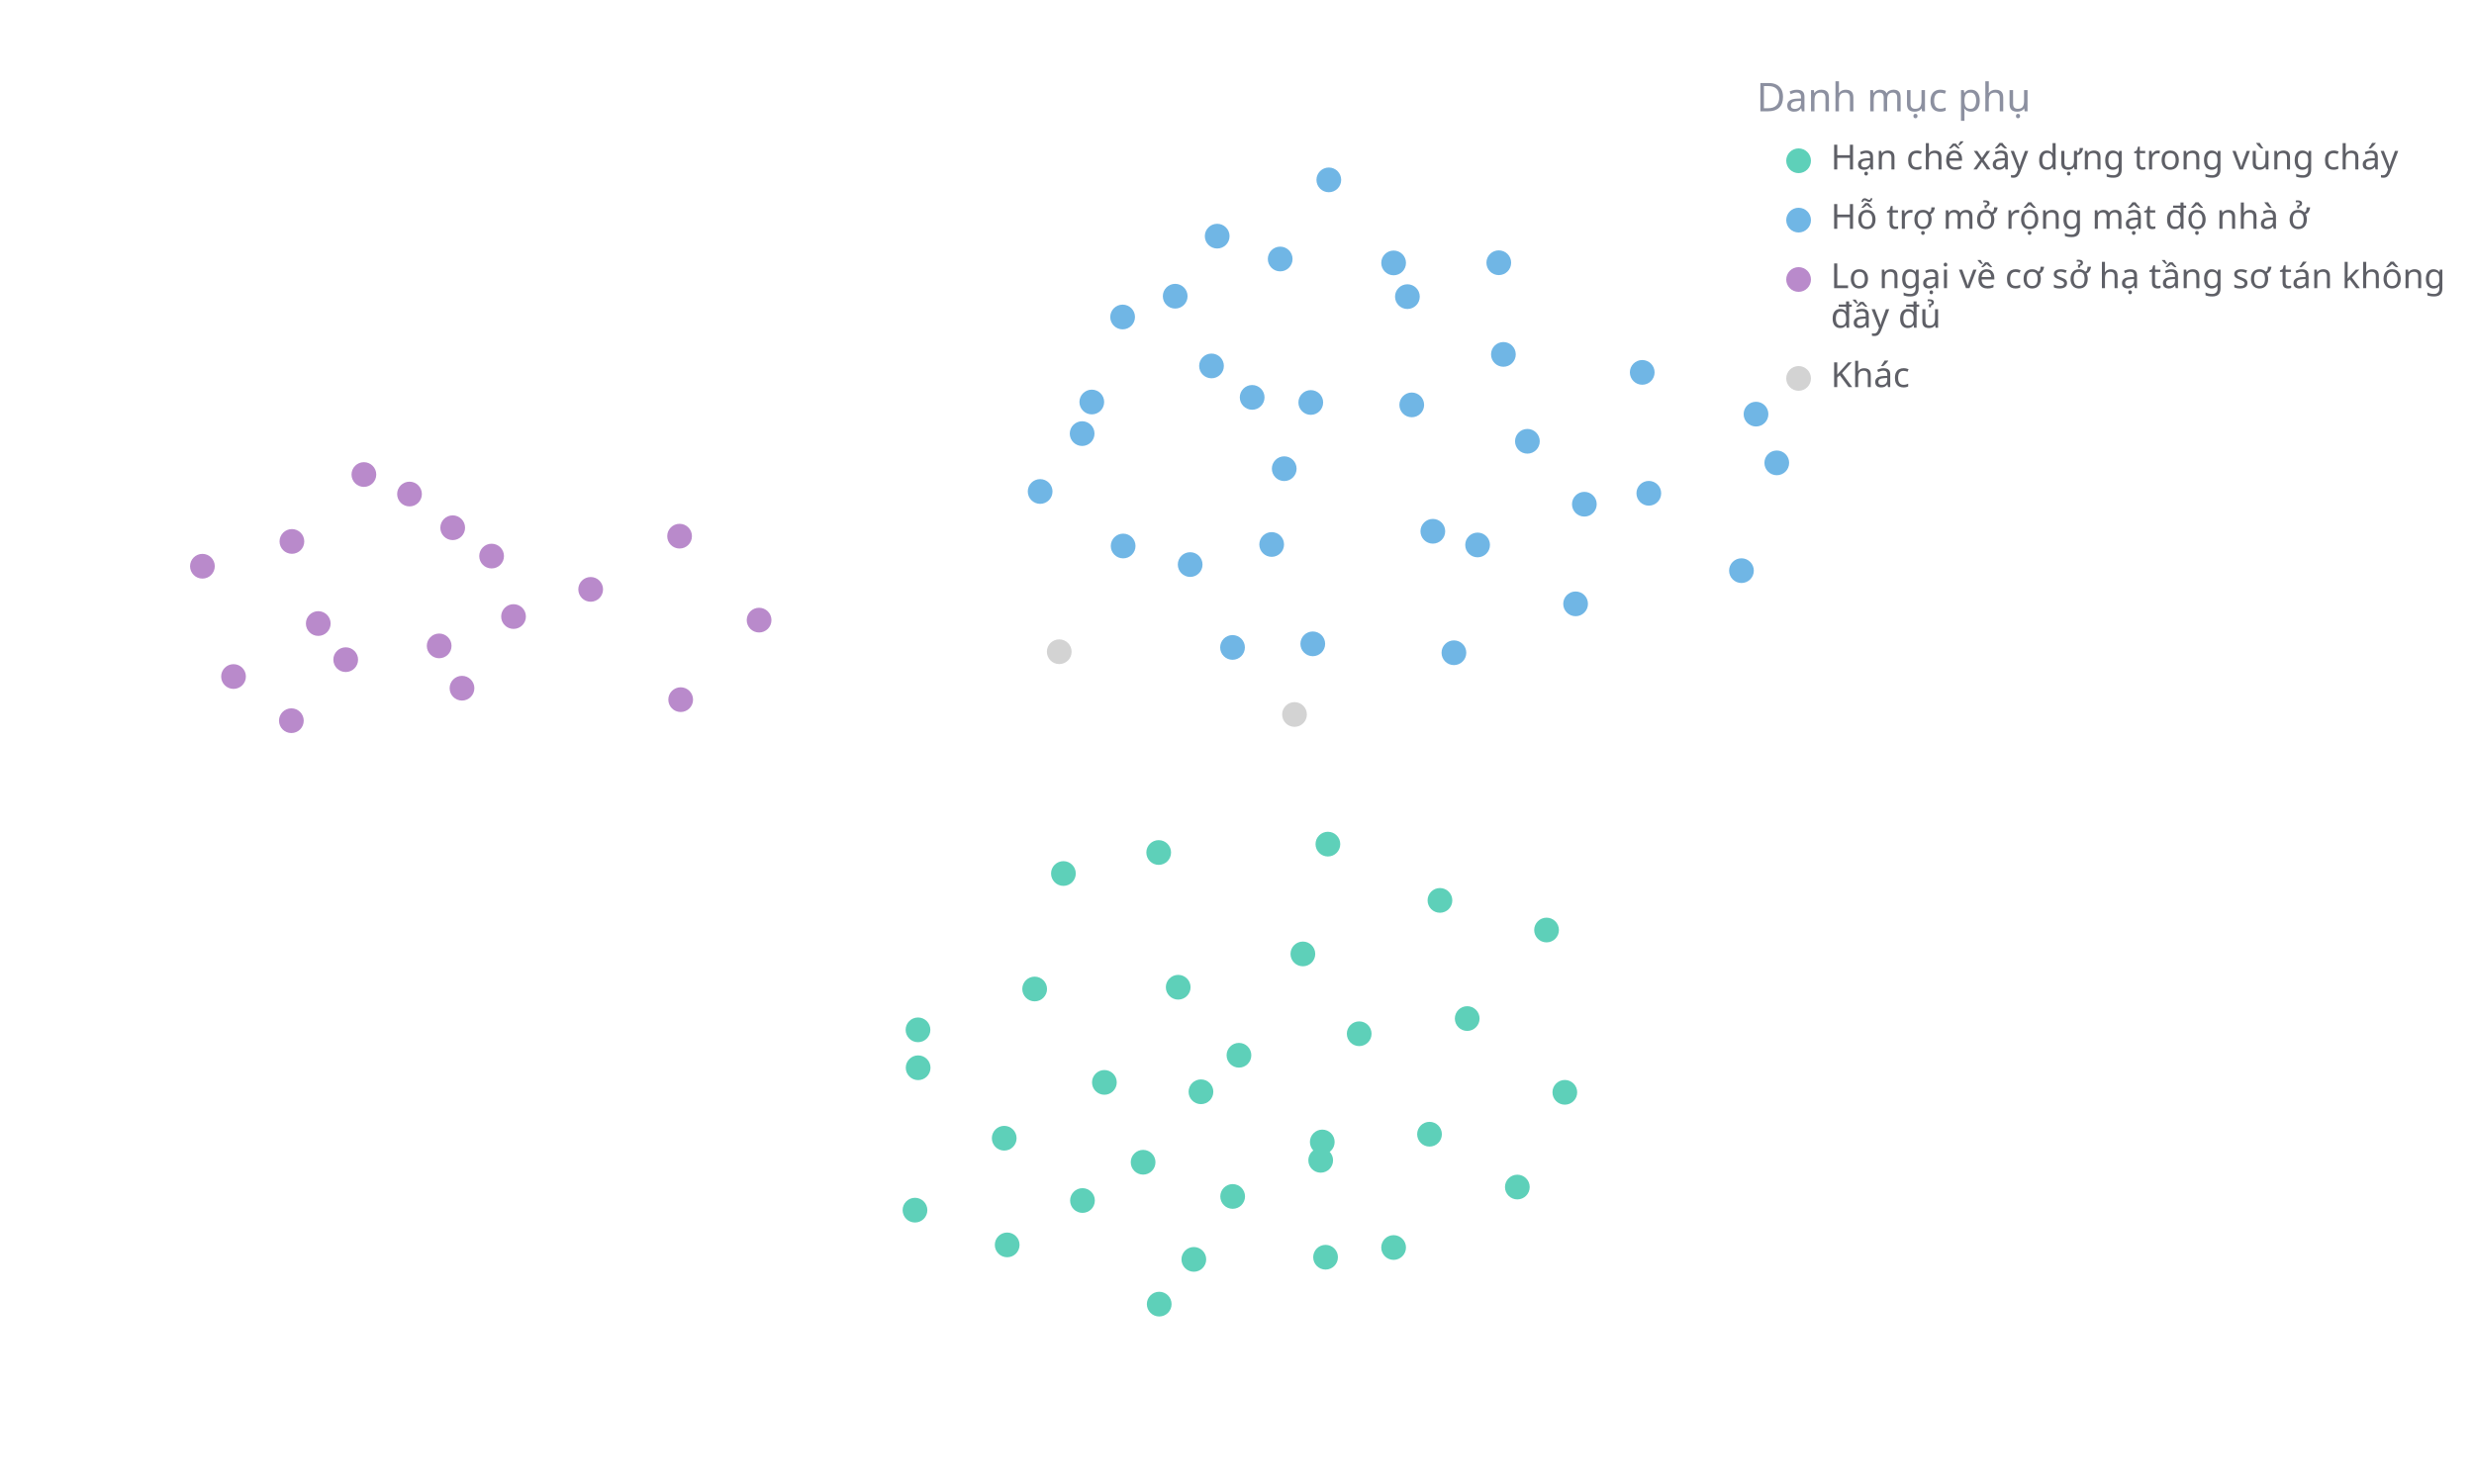
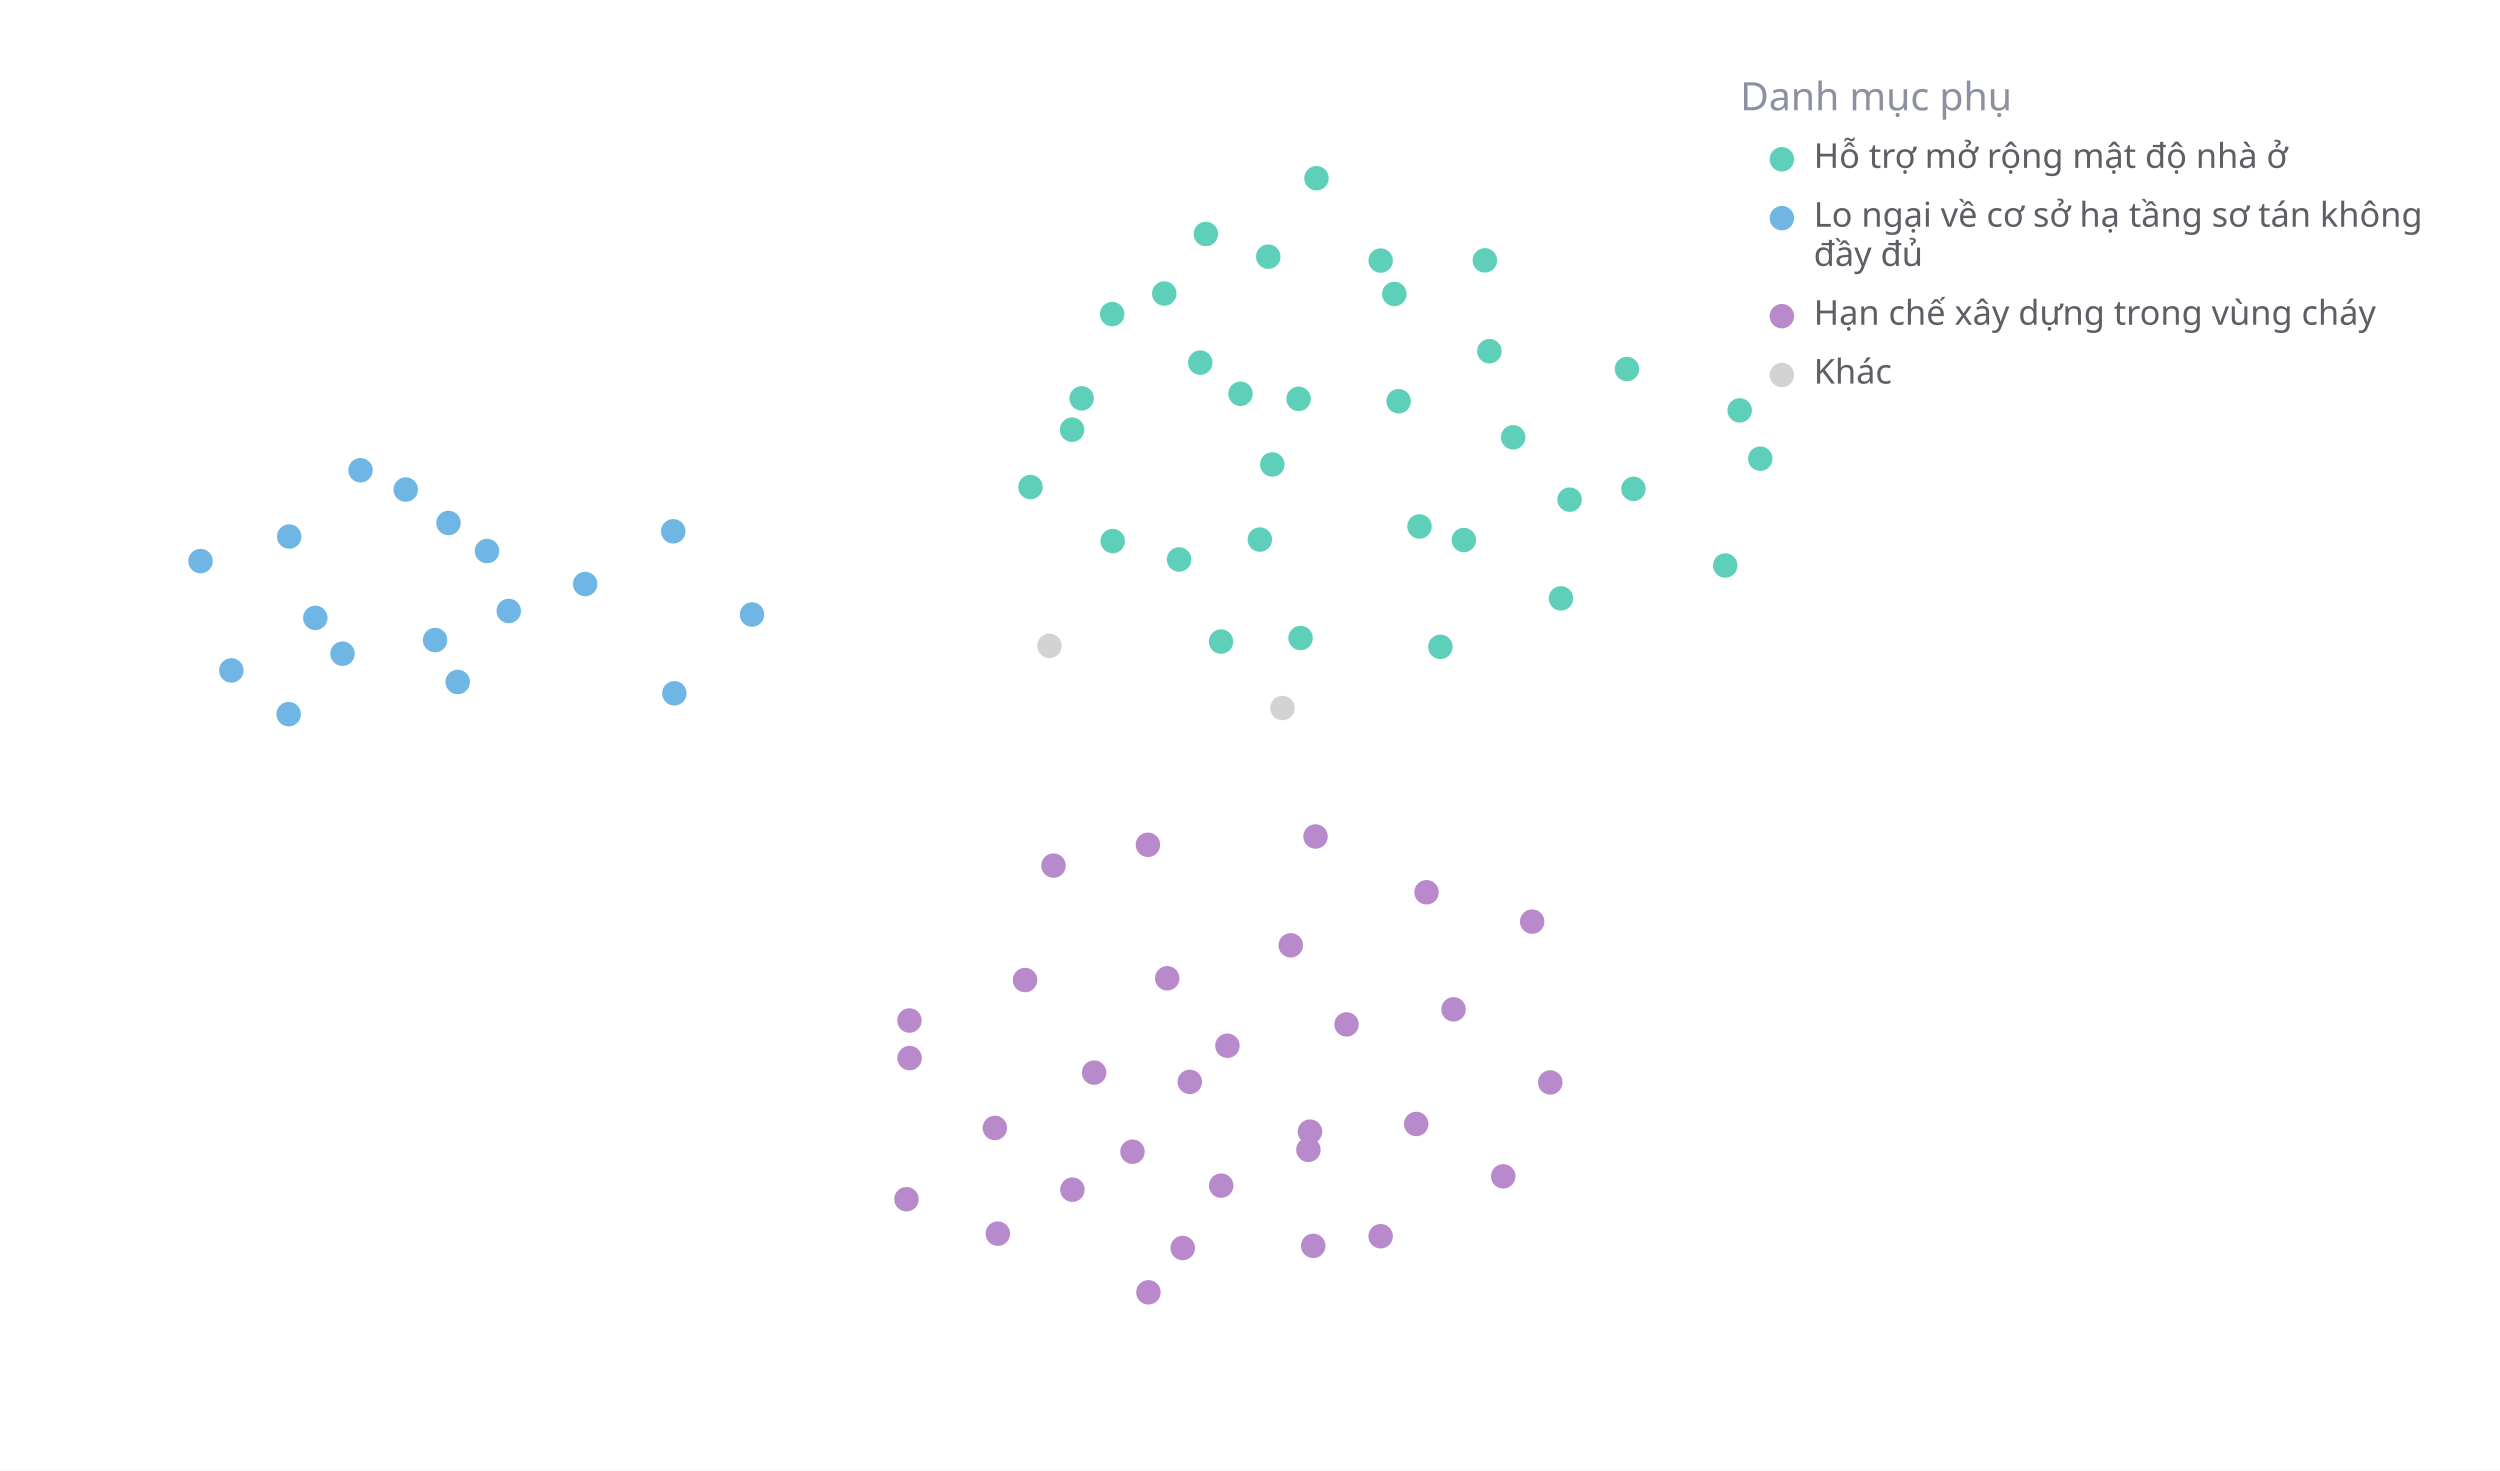
- <svg xmlns="http://www.w3.org/2000/svg" width="1000" height="600" viewBox="0 0 1000 600" preserveAspectRatio="xMidYMid meet">
-   <rect width="1000" height="600" fill="white" />
-   <circle class="datapoint" data-cid="1721" cx="147.086" cy="191.861" r="5" fill="#b98acb" fill-opacity="1.0" stroke="none" stroke-width="0.5" style="mix-blend-mode: darken;" />
-   <circle class="datapoint" data-cid="1674" cx="489.697" cy="147.95" r="5" fill="#70b6e5" fill-opacity="1.0" stroke="none" stroke-width="0.5" style="mix-blend-mode: darken;" />
-   <circle class="datapoint" data-cid="1658" cx="709.784" cy="167.438" r="5" fill="#70b6e5" fill-opacity="1.0" stroke="none" stroke-width="0.5" style="mix-blend-mode: darken;" />
-   <circle class="datapoint" data-cid="1661" cx="482.553" cy="509.185" r="5" fill="#5ed0b9" fill-opacity="1.0" stroke="none" stroke-width="0.5" style="mix-blend-mode: darken;" />
-   <circle class="datapoint" data-cid="1657" cx="625.123" cy="376.021" r="5" fill="#5ed0b9" fill-opacity="1.0" stroke="none" stroke-width="0.5" style="mix-blend-mode: darken;" />
-   <circle class="datapoint" data-cid="1659" cx="529.822" cy="162.726" r="5" fill="#70b6e5" fill-opacity="1.0" stroke="none" stroke-width="0.5" style="mix-blend-mode: darken;" />
-   <circle class="datapoint" data-cid="1651" cx="535.797" cy="508.311" r="5" fill="#5ed0b9" fill-opacity="1.0" stroke="none" stroke-width="0.5" style="mix-blend-mode: darken;" />
-   <circle class="datapoint" data-cid="1662" cx="534.472" cy="461.716" r="5" fill="#5ed0b9" fill-opacity="1.0" stroke="none" stroke-width="0.5" style="mix-blend-mode: darken;" />
-   <circle class="datapoint" data-cid="1656" cx="582.031" cy="364.042" r="5" fill="#5ed0b9" fill-opacity="1.0" stroke="none" stroke-width="0.5" style="mix-blend-mode: darken;" />
-   <circle class="datapoint" data-cid="1610" cx="186.74" cy="278.249" r="5" fill="#b98acb" fill-opacity="1.0" stroke="none" stroke-width="0.5" style="mix-blend-mode: darken;" />
-   <circle class="datapoint" data-cid="1619" cx="563.309" cy="106.3" r="5" fill="#70b6e5" fill-opacity="1.0" stroke="none" stroke-width="0.5" style="mix-blend-mode: darken;" />
-   <circle class="datapoint" data-cid="1590" cx="117.771" cy="291.384" r="5" fill="#b98acb" fill-opacity="1.0" stroke="none" stroke-width="0.5" style="mix-blend-mode: darken;" />
-   <circle class="datapoint" data-cid="1475" cx="371.059" cy="416.375" r="5" fill="#5ed0b9" fill-opacity="1.0" stroke="none" stroke-width="0.5" style="mix-blend-mode: darken;" />
-   <circle class="datapoint" data-cid="1403" cx="498.247" cy="483.741" r="5" fill="#5ed0b9" fill-opacity="1.0" stroke="none" stroke-width="0.5" style="mix-blend-mode: darken;" />
-   <circle class="datapoint" data-cid="1383" cx="462.049" cy="469.911" r="5" fill="#5ed0b9" fill-opacity="1.0" stroke="none" stroke-width="0.5" style="mix-blend-mode: darken;" />
-   <circle class="datapoint" data-cid="1418" cx="536.741" cy="341.29" r="5" fill="#5ed0b9" fill-opacity="1.0" stroke="none" stroke-width="0.5" style="mix-blend-mode: darken;" />
-   <circle class="datapoint" data-cid="1353" cx="139.739" cy="266.713" r="5" fill="#b98acb" fill-opacity="1.0" stroke="none" stroke-width="0.5" style="mix-blend-mode: darken;" />
-   <circle class="datapoint" data-cid="1262" cx="617.379" cy="178.419" r="5" fill="#70b6e5" fill-opacity="1.0" stroke="none" stroke-width="0.5" style="mix-blend-mode: darken;" />
-   <circle class="datapoint" data-cid="1067" cx="182.983" cy="213.369" r="5" fill="#b98acb" fill-opacity="1.0" stroke="none" stroke-width="0.5" style="mix-blend-mode: darken;" />
-   <circle class="datapoint" data-cid="297" cx="371.116" cy="431.704" r="5" fill="#5ed0b9" fill-opacity="1.0" stroke="none" stroke-width="0.5" style="mix-blend-mode: darken;" />
-   <circle class="datapoint" data-cid="952" cx="519.089" cy="189.499" r="5" fill="#70b6e5" fill-opacity="1.0" stroke="none" stroke-width="0.5" style="mix-blend-mode: darken;" />
-   <circle class="datapoint" data-cid="1166" cx="587.68" cy="263.913" r="5" fill="#70b6e5" fill-opacity="1.0" stroke="none" stroke-width="0.5" style="mix-blend-mode: darken;" />
-   <circle class="datapoint" data-cid="1154" cx="437.404" cy="175.314" r="5" fill="#70b6e5" fill-opacity="1.0" stroke="none" stroke-width="0.5" style="mix-blend-mode: darken;" />
-   <circle class="datapoint" data-cid="418" cx="117.991" cy="218.912" r="5" fill="#b98acb" fill-opacity="1.0" stroke="none" stroke-width="0.5" style="mix-blend-mode: darken;" />
-   <circle class="datapoint" data-cid="834" cx="453.766" cy="128.163" r="5" fill="#70b6e5" fill-opacity="1.0" stroke="none" stroke-width="0.5" style="mix-blend-mode: darken;" />
-   <circle class="datapoint" data-cid="1212" cx="420.429" cy="198.713" r="5" fill="#70b6e5" fill-opacity="1.0" stroke="none" stroke-width="0.5" style="mix-blend-mode: darken;" />
-   <circle class="datapoint" data-cid="1194" cx="500.791" cy="426.655" r="5" fill="#5ed0b9" fill-opacity="1.0" stroke="none" stroke-width="0.5" style="mix-blend-mode: darken;" />
-   <circle class="datapoint" data-cid="919" cx="475.017" cy="119.761" r="5" fill="#70b6e5" fill-opacity="1.0" stroke="none" stroke-width="0.5" style="mix-blend-mode: darken;" />
-   <circle class="datapoint" data-cid="546" cx="441.308" cy="162.539" r="5" fill="#70b6e5" fill-opacity="1.0" stroke="none" stroke-width="0.5" style="mix-blend-mode: darken;" />
-   <circle class="datapoint" data-cid="272" cx="703.903" cy="230.72" r="5" fill="#70b6e5" fill-opacity="1.0" stroke="none" stroke-width="0.5" style="mix-blend-mode: darken;" />
-   <circle class="datapoint" data-cid="714" cx="579.157" cy="214.801" r="5" fill="#70b6e5" fill-opacity="1.0" stroke="none" stroke-width="0.5" style="mix-blend-mode: darken;" />
-   <circle class="datapoint" data-cid="932" cx="640.403" cy="203.86" r="5" fill="#70b6e5" fill-opacity="1.0" stroke="none" stroke-width="0.5" style="mix-blend-mode: darken;" />
-   <circle class="datapoint" data-cid="328" cx="128.641" cy="252.103" r="5" fill="#b98acb" fill-opacity="1.0" stroke="none" stroke-width="0.5" style="mix-blend-mode: darken;" />
-   <circle class="datapoint" data-cid="598" cx="506.129" cy="160.667" r="5" fill="#70b6e5" fill-opacity="1.0" stroke="none" stroke-width="0.5" style="mix-blend-mode: darken;" />
-   <circle class="datapoint" data-cid="914" cx="275.135" cy="282.876" r="5" fill="#b98acb" fill-opacity="1.0" stroke="none" stroke-width="0.5" style="mix-blend-mode: darken;" />
-   <circle class="datapoint" data-cid="1093" cx="514.015" cy="220.14" r="5" fill="#70b6e5" fill-opacity="1.0" stroke="none" stroke-width="0.5" style="mix-blend-mode: darken;" />
-   <circle class="datapoint" data-cid="870" cx="530.631" cy="260.314" r="5" fill="#70b6e5" fill-opacity="1.0" stroke="none" stroke-width="0.5" style="mix-blend-mode: darken;" />
-   <circle class="datapoint" data-cid="1218" cx="533.829" cy="469.131" r="5" fill="#5ed0b9" fill-opacity="1.0" stroke="none" stroke-width="0.5" style="mix-blend-mode: darken;" />
-   <circle class="datapoint" data-cid="1010" cx="526.628" cy="385.685" r="5" fill="#5ed0b9" fill-opacity="1.0" stroke="none" stroke-width="0.5" style="mix-blend-mode: darken;" />
-   <circle class="datapoint" data-cid="398" cx="207.573" cy="249.278" r="5" fill="#b98acb" fill-opacity="1.0" stroke="none" stroke-width="0.5" style="mix-blend-mode: darken;" />
-   <circle class="datapoint" data-cid="407" cx="593.05" cy="411.818" r="5" fill="#5ed0b9" fill-opacity="1.0" stroke="none" stroke-width="0.5" style="mix-blend-mode: darken;" />
-   <circle class="datapoint" data-cid="1083" cx="563.304" cy="504.385" r="5" fill="#5ed0b9" fill-opacity="1.0" stroke="none" stroke-width="0.5" style="mix-blend-mode: darken;" />
-   <circle class="datapoint" data-cid="1224" cx="632.51" cy="441.639" r="5" fill="#5ed0b9" fill-opacity="1.0" stroke="none" stroke-width="0.5" style="mix-blend-mode: darken;" />
-   <circle class="datapoint" data-cid="924" cx="666.457" cy="199.443" r="5" fill="#70b6e5" fill-opacity="1.0" stroke="none" stroke-width="0.5" style="mix-blend-mode: darken;" />
-   <circle class="datapoint" data-cid="1201" cx="607.681" cy="143.289" r="5" fill="#70b6e5" fill-opacity="1.0" stroke="none" stroke-width="0.5" style="mix-blend-mode: darken;" />
-   <circle class="datapoint" data-cid="261" cx="453.978" cy="220.755" r="5" fill="#70b6e5" fill-opacity="1.0" stroke="none" stroke-width="0.5" style="mix-blend-mode: darken;" />
-   <circle class="datapoint" data-cid="1031" cx="468.559" cy="527.273" r="5" fill="#5ed0b9" fill-opacity="1.0" stroke="none" stroke-width="0.5" style="mix-blend-mode: darken;" />
-   <circle class="datapoint" data-cid="1187" cx="274.691" cy="216.779" r="5" fill="#b98acb" fill-opacity="1.0" stroke="none" stroke-width="0.5" style="mix-blend-mode: darken;" />
-   <circle class="datapoint" data-cid="664" cx="81.818" cy="228.935" r="5" fill="#b98acb" fill-opacity="1.0" stroke="none" stroke-width="0.5" style="mix-blend-mode: darken;" />
-   <circle class="datapoint" data-cid="1167" cx="636.863" cy="244.143" r="5" fill="#70b6e5" fill-opacity="1.0" stroke="none" stroke-width="0.5" style="mix-blend-mode: darken;" />
-   <circle class="datapoint" data-cid="897" cx="537.113" cy="72.727" r="5" fill="#70b6e5" fill-opacity="1.0" stroke="none" stroke-width="0.5" style="mix-blend-mode: darken;" />
-   <circle class="datapoint" data-cid="692" cx="481.07" cy="228.259" r="5" fill="#70b6e5" fill-opacity="1.0" stroke="none" stroke-width="0.5" style="mix-blend-mode: darken;" />
-   <circle class="datapoint" data-cid="758" cx="485.432" cy="441.419" r="5" fill="#5ed0b9" fill-opacity="1.0" stroke="none" stroke-width="0.5" style="mix-blend-mode: darken;" />
-   <circle class="datapoint" data-cid="1011" cx="597.248" cy="220.332" r="5" fill="#70b6e5" fill-opacity="1.0" stroke="none" stroke-width="0.5" style="mix-blend-mode: darken;" />
-   <circle class="datapoint" data-cid="1086" cx="418.213" cy="399.863" r="5" fill="#5ed0b9" fill-opacity="1.0" stroke="none" stroke-width="0.5" style="mix-blend-mode: darken;" />
-   <circle class="datapoint" data-cid="506" cx="605.816" cy="106.225" r="5" fill="#70b6e5" fill-opacity="1.0" stroke="none" stroke-width="0.5" style="mix-blend-mode: darken;" />
-   <circle class="datapoint" data-cid="412" cx="498.193" cy="261.763" r="5" fill="#70b6e5" fill-opacity="1.0" stroke="none" stroke-width="0.5" style="mix-blend-mode: darken;" />
+ <svg xmlns="http://www.w3.org/2000/svg" width="1020" height="600" viewBox="0 0 1020 600" preserveAspectRatio="xMidYMid meet">
+   <rect width="1020" height="600" fill="white" />
+   <circle class="datapoint" data-cid="1721" cx="147.086" cy="191.861" r="5" fill="#70b6e5" fill-opacity="1.0" stroke="none" stroke-width="0.5" style="mix-blend-mode: darken;" />
+   <circle class="datapoint" data-cid="1674" cx="489.697" cy="147.95" r="5" fill="#5ed0b9" fill-opacity="1.0" stroke="none" stroke-width="0.5" style="mix-blend-mode: darken;" />
+   <circle class="datapoint" data-cid="1658" cx="709.784" cy="167.438" r="5" fill="#5ed0b9" fill-opacity="1.0" stroke="none" stroke-width="0.5" style="mix-blend-mode: darken;" />
+   <circle class="datapoint" data-cid="1661" cx="482.553" cy="509.185" r="5" fill="#b98acb" fill-opacity="1.0" stroke="none" stroke-width="0.5" style="mix-blend-mode: darken;" />
+   <circle class="datapoint" data-cid="1657" cx="625.123" cy="376.021" r="5" fill="#b98acb" fill-opacity="1.0" stroke="none" stroke-width="0.5" style="mix-blend-mode: darken;" />
+   <circle class="datapoint" data-cid="1659" cx="529.822" cy="162.726" r="5" fill="#5ed0b9" fill-opacity="1.0" stroke="none" stroke-width="0.5" style="mix-blend-mode: darken;" />
+   <circle class="datapoint" data-cid="1651" cx="535.797" cy="508.311" r="5" fill="#b98acb" fill-opacity="1.0" stroke="none" stroke-width="0.5" style="mix-blend-mode: darken;" />
+   <circle class="datapoint" data-cid="1662" cx="534.472" cy="461.716" r="5" fill="#b98acb" fill-opacity="1.0" stroke="none" stroke-width="0.5" style="mix-blend-mode: darken;" />
+   <circle class="datapoint" data-cid="1656" cx="582.031" cy="364.042" r="5" fill="#b98acb" fill-opacity="1.0" stroke="none" stroke-width="0.5" style="mix-blend-mode: darken;" />
+   <circle class="datapoint" data-cid="1610" cx="186.74" cy="278.249" r="5" fill="#70b6e5" fill-opacity="1.0" stroke="none" stroke-width="0.5" style="mix-blend-mode: darken;" />
+   <circle class="datapoint" data-cid="1619" cx="563.309" cy="106.3" r="5" fill="#5ed0b9" fill-opacity="1.0" stroke="none" stroke-width="0.5" style="mix-blend-mode: darken;" />
+   <circle class="datapoint" data-cid="1590" cx="117.771" cy="291.384" r="5" fill="#70b6e5" fill-opacity="1.0" stroke="none" stroke-width="0.5" style="mix-blend-mode: darken;" />
+   <circle class="datapoint" data-cid="1475" cx="371.059" cy="416.375" r="5" fill="#b98acb" fill-opacity="1.0" stroke="none" stroke-width="0.5" style="mix-blend-mode: darken;" />
+   <circle class="datapoint" data-cid="1403" cx="498.247" cy="483.741" r="5" fill="#b98acb" fill-opacity="1.0" stroke="none" stroke-width="0.5" style="mix-blend-mode: darken;" />
+   <circle class="datapoint" data-cid="1383" cx="462.049" cy="469.911" r="5" fill="#b98acb" fill-opacity="1.0" stroke="none" stroke-width="0.5" style="mix-blend-mode: darken;" />
+   <circle class="datapoint" data-cid="1418" cx="536.741" cy="341.29" r="5" fill="#b98acb" fill-opacity="1.0" stroke="none" stroke-width="0.5" style="mix-blend-mode: darken;" />
+   <circle class="datapoint" data-cid="1353" cx="139.739" cy="266.713" r="5" fill="#70b6e5" fill-opacity="1.0" stroke="none" stroke-width="0.5" style="mix-blend-mode: darken;" />
+   <circle class="datapoint" data-cid="1262" cx="617.379" cy="178.419" r="5" fill="#5ed0b9" fill-opacity="1.0" stroke="none" stroke-width="0.5" style="mix-blend-mode: darken;" />
+   <circle class="datapoint" data-cid="1067" cx="182.983" cy="213.369" r="5" fill="#70b6e5" fill-opacity="1.0" stroke="none" stroke-width="0.5" style="mix-blend-mode: darken;" />
+   <circle class="datapoint" data-cid="297" cx="371.116" cy="431.704" r="5" fill="#b98acb" fill-opacity="1.0" stroke="none" stroke-width="0.5" style="mix-blend-mode: darken;" />
+   <circle class="datapoint" data-cid="952" cx="519.089" cy="189.499" r="5" fill="#5ed0b9" fill-opacity="1.0" stroke="none" stroke-width="0.5" style="mix-blend-mode: darken;" />
+   <circle class="datapoint" data-cid="1166" cx="587.68" cy="263.913" r="5" fill="#5ed0b9" fill-opacity="1.0" stroke="none" stroke-width="0.5" style="mix-blend-mode: darken;" />
+   <circle class="datapoint" data-cid="1154" cx="437.404" cy="175.314" r="5" fill="#5ed0b9" fill-opacity="1.0" stroke="none" stroke-width="0.5" style="mix-blend-mode: darken;" />
+   <circle class="datapoint" data-cid="418" cx="117.991" cy="218.912" r="5" fill="#70b6e5" fill-opacity="1.0" stroke="none" stroke-width="0.5" style="mix-blend-mode: darken;" />
+   <circle class="datapoint" data-cid="834" cx="453.766" cy="128.163" r="5" fill="#5ed0b9" fill-opacity="1.0" stroke="none" stroke-width="0.5" style="mix-blend-mode: darken;" />
+   <circle class="datapoint" data-cid="1212" cx="420.429" cy="198.713" r="5" fill="#5ed0b9" fill-opacity="1.0" stroke="none" stroke-width="0.5" style="mix-blend-mode: darken;" />
+   <circle class="datapoint" data-cid="1194" cx="500.791" cy="426.655" r="5" fill="#b98acb" fill-opacity="1.0" stroke="none" stroke-width="0.5" style="mix-blend-mode: darken;" />
+   <circle class="datapoint" data-cid="919" cx="475.017" cy="119.761" r="5" fill="#5ed0b9" fill-opacity="1.0" stroke="none" stroke-width="0.5" style="mix-blend-mode: darken;" />
+   <circle class="datapoint" data-cid="546" cx="441.308" cy="162.539" r="5" fill="#5ed0b9" fill-opacity="1.0" stroke="none" stroke-width="0.5" style="mix-blend-mode: darken;" />
+   <circle class="datapoint" data-cid="272" cx="703.903" cy="230.72" r="5" fill="#5ed0b9" fill-opacity="1.0" stroke="none" stroke-width="0.5" style="mix-blend-mode: darken;" />
+   <circle class="datapoint" data-cid="714" cx="579.157" cy="214.801" r="5" fill="#5ed0b9" fill-opacity="1.0" stroke="none" stroke-width="0.5" style="mix-blend-mode: darken;" />
+   <circle class="datapoint" data-cid="932" cx="640.403" cy="203.86" r="5" fill="#5ed0b9" fill-opacity="1.0" stroke="none" stroke-width="0.5" style="mix-blend-mode: darken;" />
+   <circle class="datapoint" data-cid="328" cx="128.641" cy="252.103" r="5" fill="#70b6e5" fill-opacity="1.0" stroke="none" stroke-width="0.5" style="mix-blend-mode: darken;" />
+   <circle class="datapoint" data-cid="598" cx="506.129" cy="160.667" r="5" fill="#5ed0b9" fill-opacity="1.0" stroke="none" stroke-width="0.5" style="mix-blend-mode: darken;" />
+   <circle class="datapoint" data-cid="914" cx="275.135" cy="282.876" r="5" fill="#70b6e5" fill-opacity="1.0" stroke="none" stroke-width="0.5" style="mix-blend-mode: darken;" />
+   <circle class="datapoint" data-cid="1093" cx="514.015" cy="220.14" r="5" fill="#5ed0b9" fill-opacity="1.0" stroke="none" stroke-width="0.5" style="mix-blend-mode: darken;" />
+   <circle class="datapoint" data-cid="870" cx="530.631" cy="260.314" r="5" fill="#5ed0b9" fill-opacity="1.0" stroke="none" stroke-width="0.5" style="mix-blend-mode: darken;" />
+   <circle class="datapoint" data-cid="1218" cx="533.829" cy="469.131" r="5" fill="#b98acb" fill-opacity="1.0" stroke="none" stroke-width="0.5" style="mix-blend-mode: darken;" />
+   <circle class="datapoint" data-cid="1010" cx="526.628" cy="385.685" r="5" fill="#b98acb" fill-opacity="1.0" stroke="none" stroke-width="0.5" style="mix-blend-mode: darken;" />
+   <circle class="datapoint" data-cid="398" cx="207.573" cy="249.278" r="5" fill="#70b6e5" fill-opacity="1.0" stroke="none" stroke-width="0.5" style="mix-blend-mode: darken;" />
+   <circle class="datapoint" data-cid="407" cx="593.05" cy="411.818" r="5" fill="#b98acb" fill-opacity="1.0" stroke="none" stroke-width="0.5" style="mix-blend-mode: darken;" />
+   <circle class="datapoint" data-cid="1083" cx="563.304" cy="504.385" r="5" fill="#b98acb" fill-opacity="1.0" stroke="none" stroke-width="0.5" style="mix-blend-mode: darken;" />
+   <circle class="datapoint" data-cid="1224" cx="632.51" cy="441.639" r="5" fill="#b98acb" fill-opacity="1.0" stroke="none" stroke-width="0.5" style="mix-blend-mode: darken;" />
+   <circle class="datapoint" data-cid="924" cx="666.457" cy="199.443" r="5" fill="#5ed0b9" fill-opacity="1.0" stroke="none" stroke-width="0.5" style="mix-blend-mode: darken;" />
+   <circle class="datapoint" data-cid="1201" cx="607.681" cy="143.289" r="5" fill="#5ed0b9" fill-opacity="1.0" stroke="none" stroke-width="0.5" style="mix-blend-mode: darken;" />
+   <circle class="datapoint" data-cid="261" cx="453.978" cy="220.755" r="5" fill="#5ed0b9" fill-opacity="1.0" stroke="none" stroke-width="0.5" style="mix-blend-mode: darken;" />
+   <circle class="datapoint" data-cid="1031" cx="468.559" cy="527.273" r="5" fill="#b98acb" fill-opacity="1.0" stroke="none" stroke-width="0.5" style="mix-blend-mode: darken;" />
+   <circle class="datapoint" data-cid="1187" cx="274.691" cy="216.779" r="5" fill="#70b6e5" fill-opacity="1.0" stroke="none" stroke-width="0.5" style="mix-blend-mode: darken;" />
+   <circle class="datapoint" data-cid="664" cx="81.818" cy="228.935" r="5" fill="#70b6e5" fill-opacity="1.0" stroke="none" stroke-width="0.5" style="mix-blend-mode: darken;" />
+   <circle class="datapoint" data-cid="1167" cx="636.863" cy="244.143" r="5" fill="#5ed0b9" fill-opacity="1.0" stroke="none" stroke-width="0.5" style="mix-blend-mode: darken;" />
+   <circle class="datapoint" data-cid="897" cx="537.113" cy="72.727" r="5" fill="#5ed0b9" fill-opacity="1.0" stroke="none" stroke-width="0.5" style="mix-blend-mode: darken;" />
+   <circle class="datapoint" data-cid="692" cx="481.07" cy="228.259" r="5" fill="#5ed0b9" fill-opacity="1.0" stroke="none" stroke-width="0.5" style="mix-blend-mode: darken;" />
+   <circle class="datapoint" data-cid="758" cx="485.432" cy="441.419" r="5" fill="#b98acb" fill-opacity="1.0" stroke="none" stroke-width="0.5" style="mix-blend-mode: darken;" />
+   <circle class="datapoint" data-cid="1011" cx="597.248" cy="220.332" r="5" fill="#5ed0b9" fill-opacity="1.0" stroke="none" stroke-width="0.5" style="mix-blend-mode: darken;" />
+   <circle class="datapoint" data-cid="1086" cx="418.213" cy="399.863" r="5" fill="#b98acb" fill-opacity="1.0" stroke="none" stroke-width="0.5" style="mix-blend-mode: darken;" />
+   <circle class="datapoint" data-cid="506" cx="605.816" cy="106.225" r="5" fill="#5ed0b9" fill-opacity="1.0" stroke="none" stroke-width="0.5" style="mix-blend-mode: darken;" />
+   <circle class="datapoint" data-cid="412" cx="498.193" cy="261.763" r="5" fill="#5ed0b9" fill-opacity="1.0" stroke="none" stroke-width="0.5" style="mix-blend-mode: darken;" />
  <circle class="datapoint" data-cid="1012" cx="523.247" cy="288.877" r="5" fill="lightgray" fill-opacity="1.0" stroke="none" stroke-width="0.5" style="mix-blend-mode: darken;" />
-   <circle class="datapoint" data-cid="1043" cx="468.349" cy="344.678" r="5" fill="#5ed0b9" fill-opacity="1.0" stroke="none" stroke-width="0.5" style="mix-blend-mode: darken;" />
-   <circle class="datapoint" data-cid="877" cx="568.876" cy="119.932" r="5" fill="#70b6e5" fill-opacity="1.0" stroke="none" stroke-width="0.5" style="mix-blend-mode: darken;" />
-   <circle class="datapoint" data-cid="268" cx="407.108" cy="503.327" r="5" fill="#5ed0b9" fill-opacity="1.0" stroke="none" stroke-width="0.5" style="mix-blend-mode: darken;" />
-   <circle class="datapoint" data-cid="313" cx="238.751" cy="238.292" r="5" fill="#b98acb" fill-opacity="1.0" stroke="none" stroke-width="0.5" style="mix-blend-mode: darken;" />
-   <circle class="datapoint" data-cid="269" cx="718.182" cy="187.143" r="5" fill="#70b6e5" fill-opacity="1.0" stroke="none" stroke-width="0.5" style="mix-blend-mode: darken;" />
-   <circle class="datapoint" data-cid="567" cx="570.635" cy="163.7" r="5" fill="#70b6e5" fill-opacity="1.0" stroke="none" stroke-width="0.5" style="mix-blend-mode: darken;" />
-   <circle class="datapoint" data-cid="1223" cx="549.394" cy="417.958" r="5" fill="#5ed0b9" fill-opacity="1.0" stroke="none" stroke-width="0.5" style="mix-blend-mode: darken;" />
-   <circle class="datapoint" data-cid="988" cx="429.838" cy="353.175" r="5" fill="#5ed0b9" fill-opacity="1.0" stroke="none" stroke-width="0.5" style="mix-blend-mode: darken;" />
-   <circle class="datapoint" data-cid="920" cx="446.398" cy="437.625" r="5" fill="#5ed0b9" fill-opacity="1.0" stroke="none" stroke-width="0.5" style="mix-blend-mode: darken;" />
-   <circle class="datapoint" data-cid="964" cx="613.314" cy="479.939" r="5" fill="#5ed0b9" fill-opacity="1.0" stroke="none" stroke-width="0.5" style="mix-blend-mode: darken;" />
-   <circle class="datapoint" data-cid="826" cx="306.827" cy="250.725" r="5" fill="#b98acb" fill-opacity="1.0" stroke="none" stroke-width="0.5" style="mix-blend-mode: darken;" />
-   <circle class="datapoint" data-cid="663" cx="577.816" cy="458.577" r="5" fill="#5ed0b9" fill-opacity="1.0" stroke="none" stroke-width="0.5" style="mix-blend-mode: darken;" />
-   <circle class="datapoint" data-cid="1168" cx="491.993" cy="95.477" r="5" fill="#70b6e5" fill-opacity="1.0" stroke="none" stroke-width="0.5" style="mix-blend-mode: darken;" />
-   <circle class="datapoint" data-cid="1082" cx="437.544" cy="485.388" r="5" fill="#5ed0b9" fill-opacity="1.0" stroke="none" stroke-width="0.5" style="mix-blend-mode: darken;" />
-   <circle class="datapoint" data-cid="404" cx="476.234" cy="399.152" r="5" fill="#5ed0b9" fill-opacity="1.0" stroke="none" stroke-width="0.5" style="mix-blend-mode: darken;" />
-   <circle class="datapoint" data-cid="740" cx="405.91" cy="460.199" r="5" fill="#5ed0b9" fill-opacity="1.0" stroke="none" stroke-width="0.5" style="mix-blend-mode: darken;" />
-   <circle class="datapoint" data-cid="1230" cx="517.455" cy="104.718" r="5" fill="#70b6e5" fill-opacity="1.0" stroke="none" stroke-width="0.5" style="mix-blend-mode: darken;" />
-   <circle class="datapoint" data-cid="521" cx="94.394" cy="273.531" r="5" fill="#b98acb" fill-opacity="1.0" stroke="none" stroke-width="0.5" style="mix-blend-mode: darken;" />
-   <circle class="datapoint" data-cid="1244" cx="369.84" cy="489.28" r="5" fill="#5ed0b9" fill-opacity="1.0" stroke="none" stroke-width="0.5" style="mix-blend-mode: darken;" />
-   <circle class="datapoint" data-cid="1243" cx="177.514" cy="261.142" r="5" fill="#b98acb" fill-opacity="1.0" stroke="none" stroke-width="0.5" style="mix-blend-mode: darken;" />
+   <circle class="datapoint" data-cid="1043" cx="468.349" cy="344.678" r="5" fill="#b98acb" fill-opacity="1.0" stroke="none" stroke-width="0.5" style="mix-blend-mode: darken;" />
+   <circle class="datapoint" data-cid="877" cx="568.876" cy="119.932" r="5" fill="#5ed0b9" fill-opacity="1.0" stroke="none" stroke-width="0.5" style="mix-blend-mode: darken;" />
+   <circle class="datapoint" data-cid="268" cx="407.108" cy="503.327" r="5" fill="#b98acb" fill-opacity="1.0" stroke="none" stroke-width="0.5" style="mix-blend-mode: darken;" />
+   <circle class="datapoint" data-cid="313" cx="238.751" cy="238.292" r="5" fill="#70b6e5" fill-opacity="1.0" stroke="none" stroke-width="0.5" style="mix-blend-mode: darken;" />
+   <circle class="datapoint" data-cid="269" cx="718.182" cy="187.143" r="5" fill="#5ed0b9" fill-opacity="1.0" stroke="none" stroke-width="0.5" style="mix-blend-mode: darken;" />
+   <circle class="datapoint" data-cid="567" cx="570.635" cy="163.7" r="5" fill="#5ed0b9" fill-opacity="1.0" stroke="none" stroke-width="0.5" style="mix-blend-mode: darken;" />
+   <circle class="datapoint" data-cid="1223" cx="549.394" cy="417.958" r="5" fill="#b98acb" fill-opacity="1.0" stroke="none" stroke-width="0.5" style="mix-blend-mode: darken;" />
+   <circle class="datapoint" data-cid="988" cx="429.838" cy="353.175" r="5" fill="#b98acb" fill-opacity="1.0" stroke="none" stroke-width="0.5" style="mix-blend-mode: darken;" />
+   <circle class="datapoint" data-cid="920" cx="446.398" cy="437.625" r="5" fill="#b98acb" fill-opacity="1.0" stroke="none" stroke-width="0.5" style="mix-blend-mode: darken;" />
+   <circle class="datapoint" data-cid="964" cx="613.314" cy="479.939" r="5" fill="#b98acb" fill-opacity="1.0" stroke="none" stroke-width="0.5" style="mix-blend-mode: darken;" />
+   <circle class="datapoint" data-cid="826" cx="306.827" cy="250.725" r="5" fill="#70b6e5" fill-opacity="1.0" stroke="none" stroke-width="0.5" style="mix-blend-mode: darken;" />
+   <circle class="datapoint" data-cid="663" cx="577.816" cy="458.577" r="5" fill="#b98acb" fill-opacity="1.0" stroke="none" stroke-width="0.5" style="mix-blend-mode: darken;" />
+   <circle class="datapoint" data-cid="1168" cx="491.993" cy="95.477" r="5" fill="#5ed0b9" fill-opacity="1.0" stroke="none" stroke-width="0.5" style="mix-blend-mode: darken;" />
+   <circle class="datapoint" data-cid="1082" cx="437.544" cy="485.388" r="5" fill="#b98acb" fill-opacity="1.0" stroke="none" stroke-width="0.5" style="mix-blend-mode: darken;" />
+   <circle class="datapoint" data-cid="404" cx="476.234" cy="399.152" r="5" fill="#b98acb" fill-opacity="1.0" stroke="none" stroke-width="0.5" style="mix-blend-mode: darken;" />
+   <circle class="datapoint" data-cid="740" cx="405.91" cy="460.199" r="5" fill="#b98acb" fill-opacity="1.0" stroke="none" stroke-width="0.5" style="mix-blend-mode: darken;" />
+   <circle class="datapoint" data-cid="1230" cx="517.455" cy="104.718" r="5" fill="#5ed0b9" fill-opacity="1.0" stroke="none" stroke-width="0.5" style="mix-blend-mode: darken;" />
+   <circle class="datapoint" data-cid="521" cx="94.394" cy="273.531" r="5" fill="#70b6e5" fill-opacity="1.0" stroke="none" stroke-width="0.5" style="mix-blend-mode: darken;" />
+   <circle class="datapoint" data-cid="1244" cx="369.84" cy="489.28" r="5" fill="#b98acb" fill-opacity="1.0" stroke="none" stroke-width="0.5" style="mix-blend-mode: darken;" />
+   <circle class="datapoint" data-cid="1243" cx="177.514" cy="261.142" r="5" fill="#70b6e5" fill-opacity="1.0" stroke="none" stroke-width="0.5" style="mix-blend-mode: darken;" />
  <circle class="datapoint" data-cid="1343" cx="428.15" cy="263.502" r="5" fill="lightgray" fill-opacity="1.0" stroke="none" stroke-width="0.5" style="mix-blend-mode: darken;" />
-   <circle class="datapoint" data-cid="1309" cx="663.796" cy="150.558" r="5" fill="#70b6e5" fill-opacity="1.0" stroke="none" stroke-width="0.5" style="mix-blend-mode: darken;" />
-   <circle class="datapoint" data-cid="1292" cx="198.71" cy="224.83" r="5" fill="#b98acb" fill-opacity="1.0" stroke="none" stroke-width="0.5" style="mix-blend-mode: darken;" />
-   <circle class="datapoint" data-cid="1532" cx="165.526" cy="199.749" r="5" fill="#b98acb" fill-opacity="1.0" stroke="none" stroke-width="0.5" style="mix-blend-mode: darken;" />
+   <circle class="datapoint" data-cid="1309" cx="663.796" cy="150.558" r="5" fill="#5ed0b9" fill-opacity="1.0" stroke="none" stroke-width="0.5" style="mix-blend-mode: darken;" />
+   <circle class="datapoint" data-cid="1292" cx="198.71" cy="224.83" r="5" fill="#70b6e5" fill-opacity="1.0" stroke="none" stroke-width="0.5" style="mix-blend-mode: darken;" />
+   <circle class="datapoint" data-cid="1532" cx="165.526" cy="199.749" r="5" fill="#70b6e5" fill-opacity="1.0" stroke="none" stroke-width="0.5" style="mix-blend-mode: darken;" />
  <text x="710" y="45" font-family="Noto Sans" font-size="16" font-weight="400" fill="#8c90a0">Danh mục phụ</text>
  <circle cx="727" cy="65" r="5" fill="#5ed0b9" fill-opacity="1.0" stroke="none" stroke-width="0.5" />
-   <text fill="#5e5f66" x="740" y="68.5" font-family="Noto Sans" font-size="14">Hạn chế xây dựng trong vùng cháy</text>
+   <text fill="#5e5f66" x="740" y="68.5" font-family="Noto Sans" font-size="14">Hỗ trợ mở rộng mật độ nhà ở</text>
  <circle cx="727" cy="89" r="5" fill="#70b6e5" fill-opacity="1.0" stroke="none" stroke-width="0.5" />
-   <text fill="#5e5f66" x="740" y="92.5" font-family="Noto Sans" font-size="14">Hỗ trợ mở rộng mật độ nhà ở</text>
-   <circle cx="727" cy="113" r="5" fill="#b98acb" fill-opacity="1.0" stroke="none" stroke-width="0.5" />
-   <text fill="#5e5f66" x="740" y="116.5" font-family="Noto Sans" font-size="14">Lo ngại về cơ sở hạ tầng sơ tán không </text>
-   <text fill="#5e5f66" x="740" y="132.5" font-family="Noto Sans" font-size="14">đầy đủ</text>
+   <text fill="#5e5f66" x="740" y="92.5" font-family="Noto Sans" font-size="14">Lo ngại về cơ sở hạ tầng sơ tán không </text>
+   <text fill="#5e5f66" x="740" y="108.5" font-family="Noto Sans" font-size="14">đầy đủ</text>
+   <circle cx="727" cy="129" r="5" fill="#b98acb" fill-opacity="1.0" stroke="none" stroke-width="0.5" />
+   <text fill="#5e5f66" x="740" y="132.5" font-family="Noto Sans" font-size="14">Hạn chế xây dựng trong vùng cháy</text>
  <circle cx="727" cy="153" r="5" fill="lightgray" fill-opacity="1.0" stroke="none" stroke-width="0.5" />
  <text fill="#5e5f66" x="740" y="156.5" font-family="Noto Sans" font-size="14">Khác</text>
</svg>
